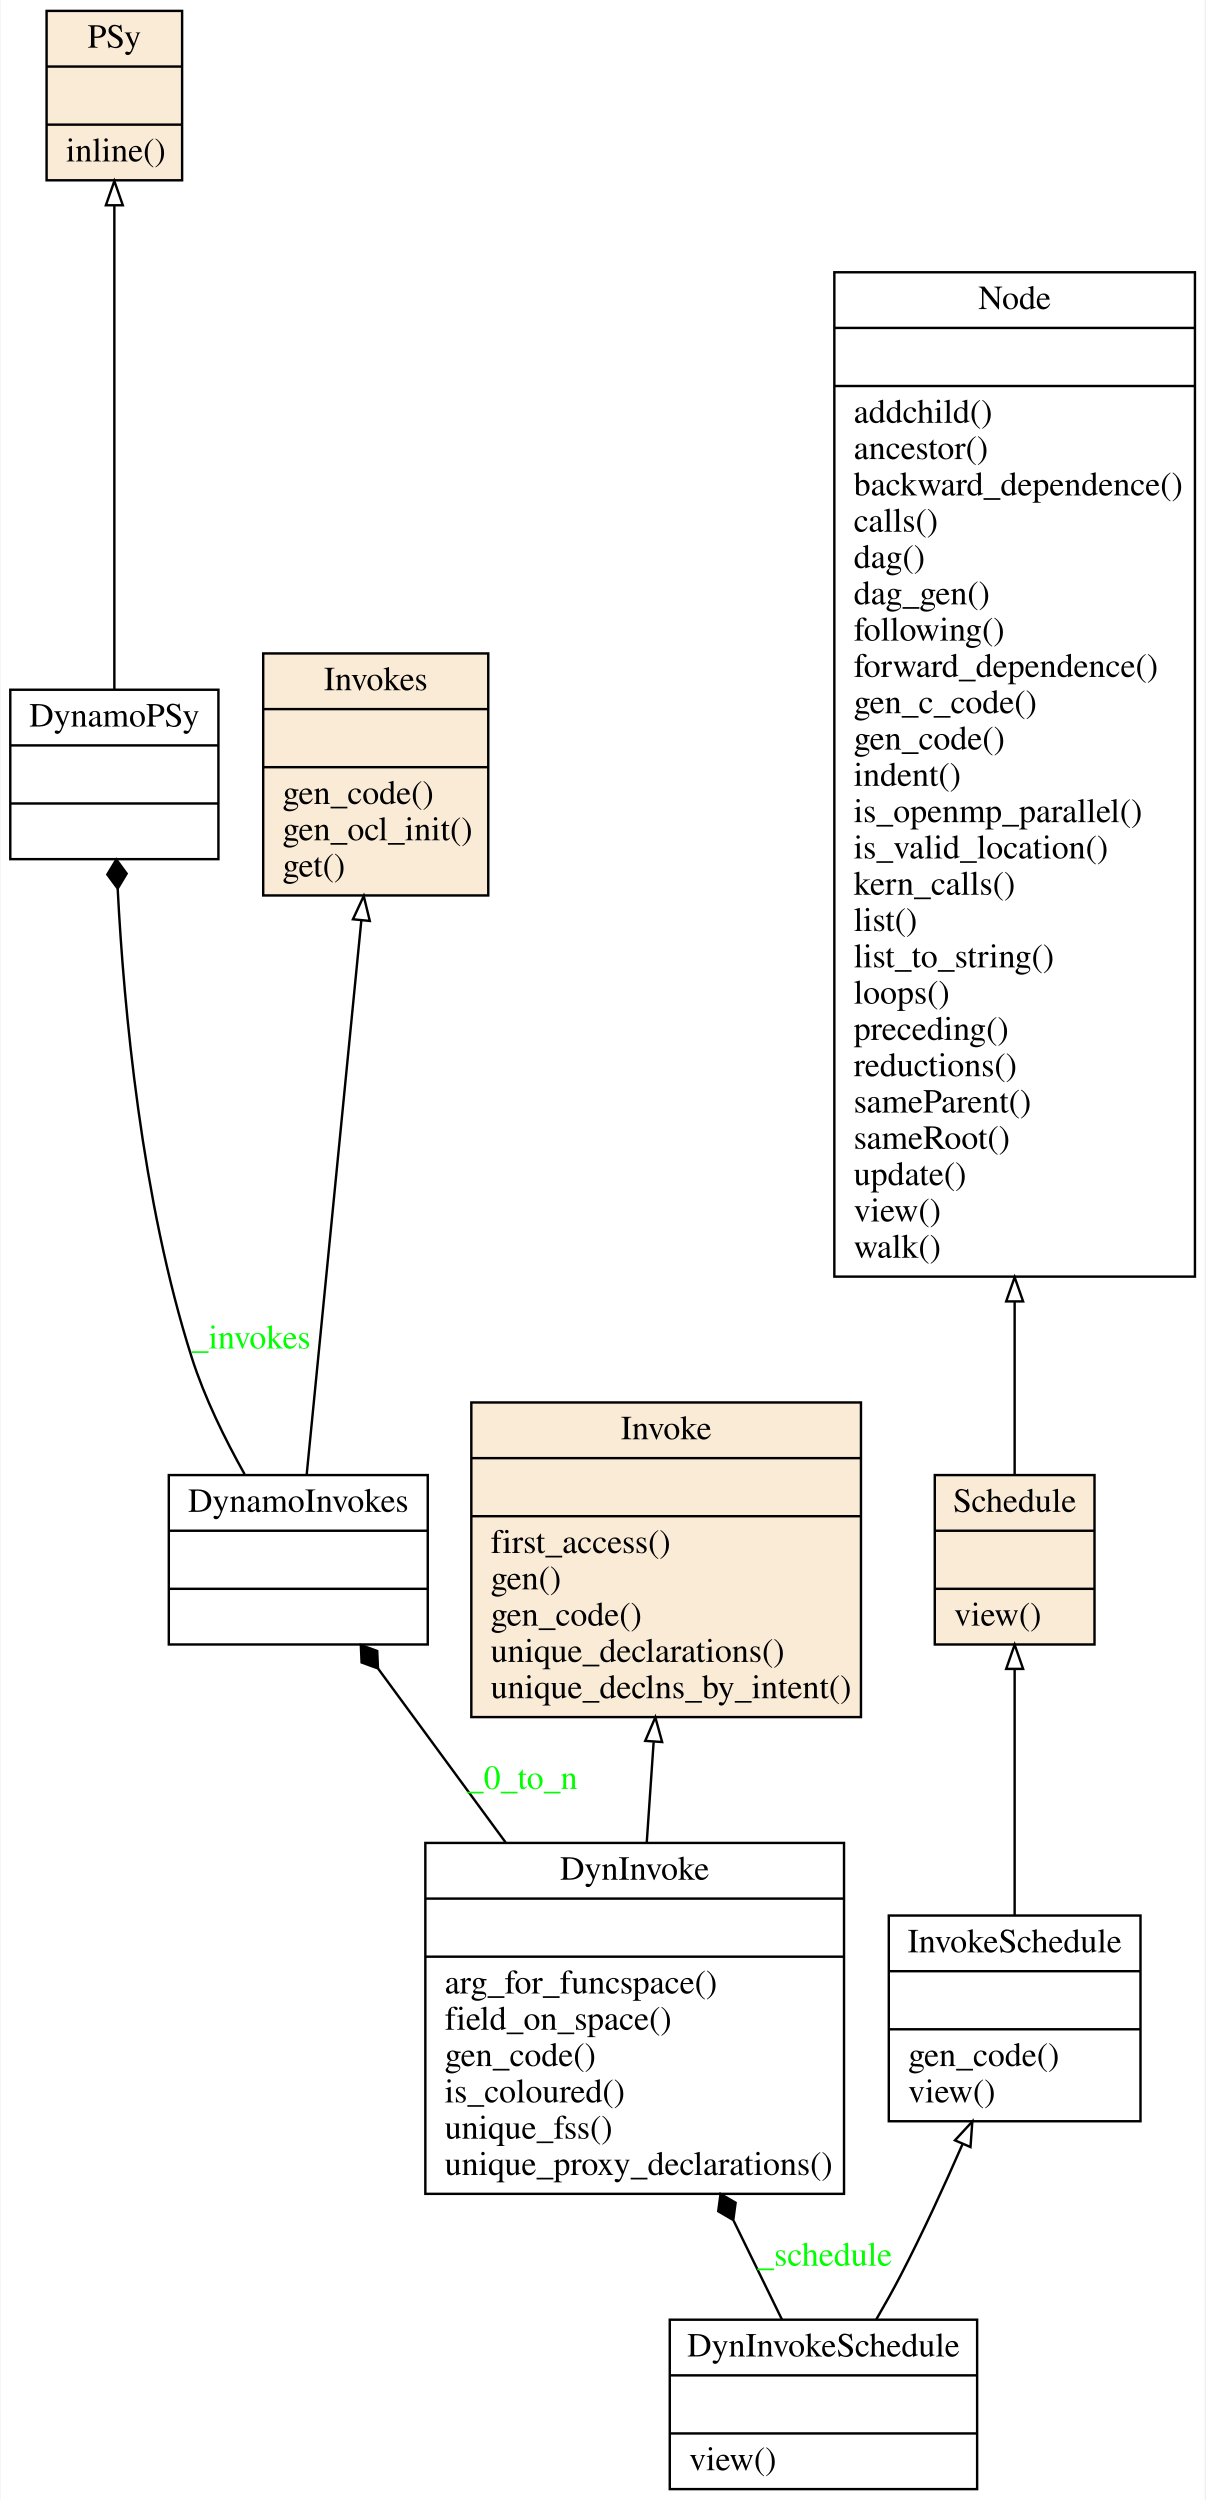
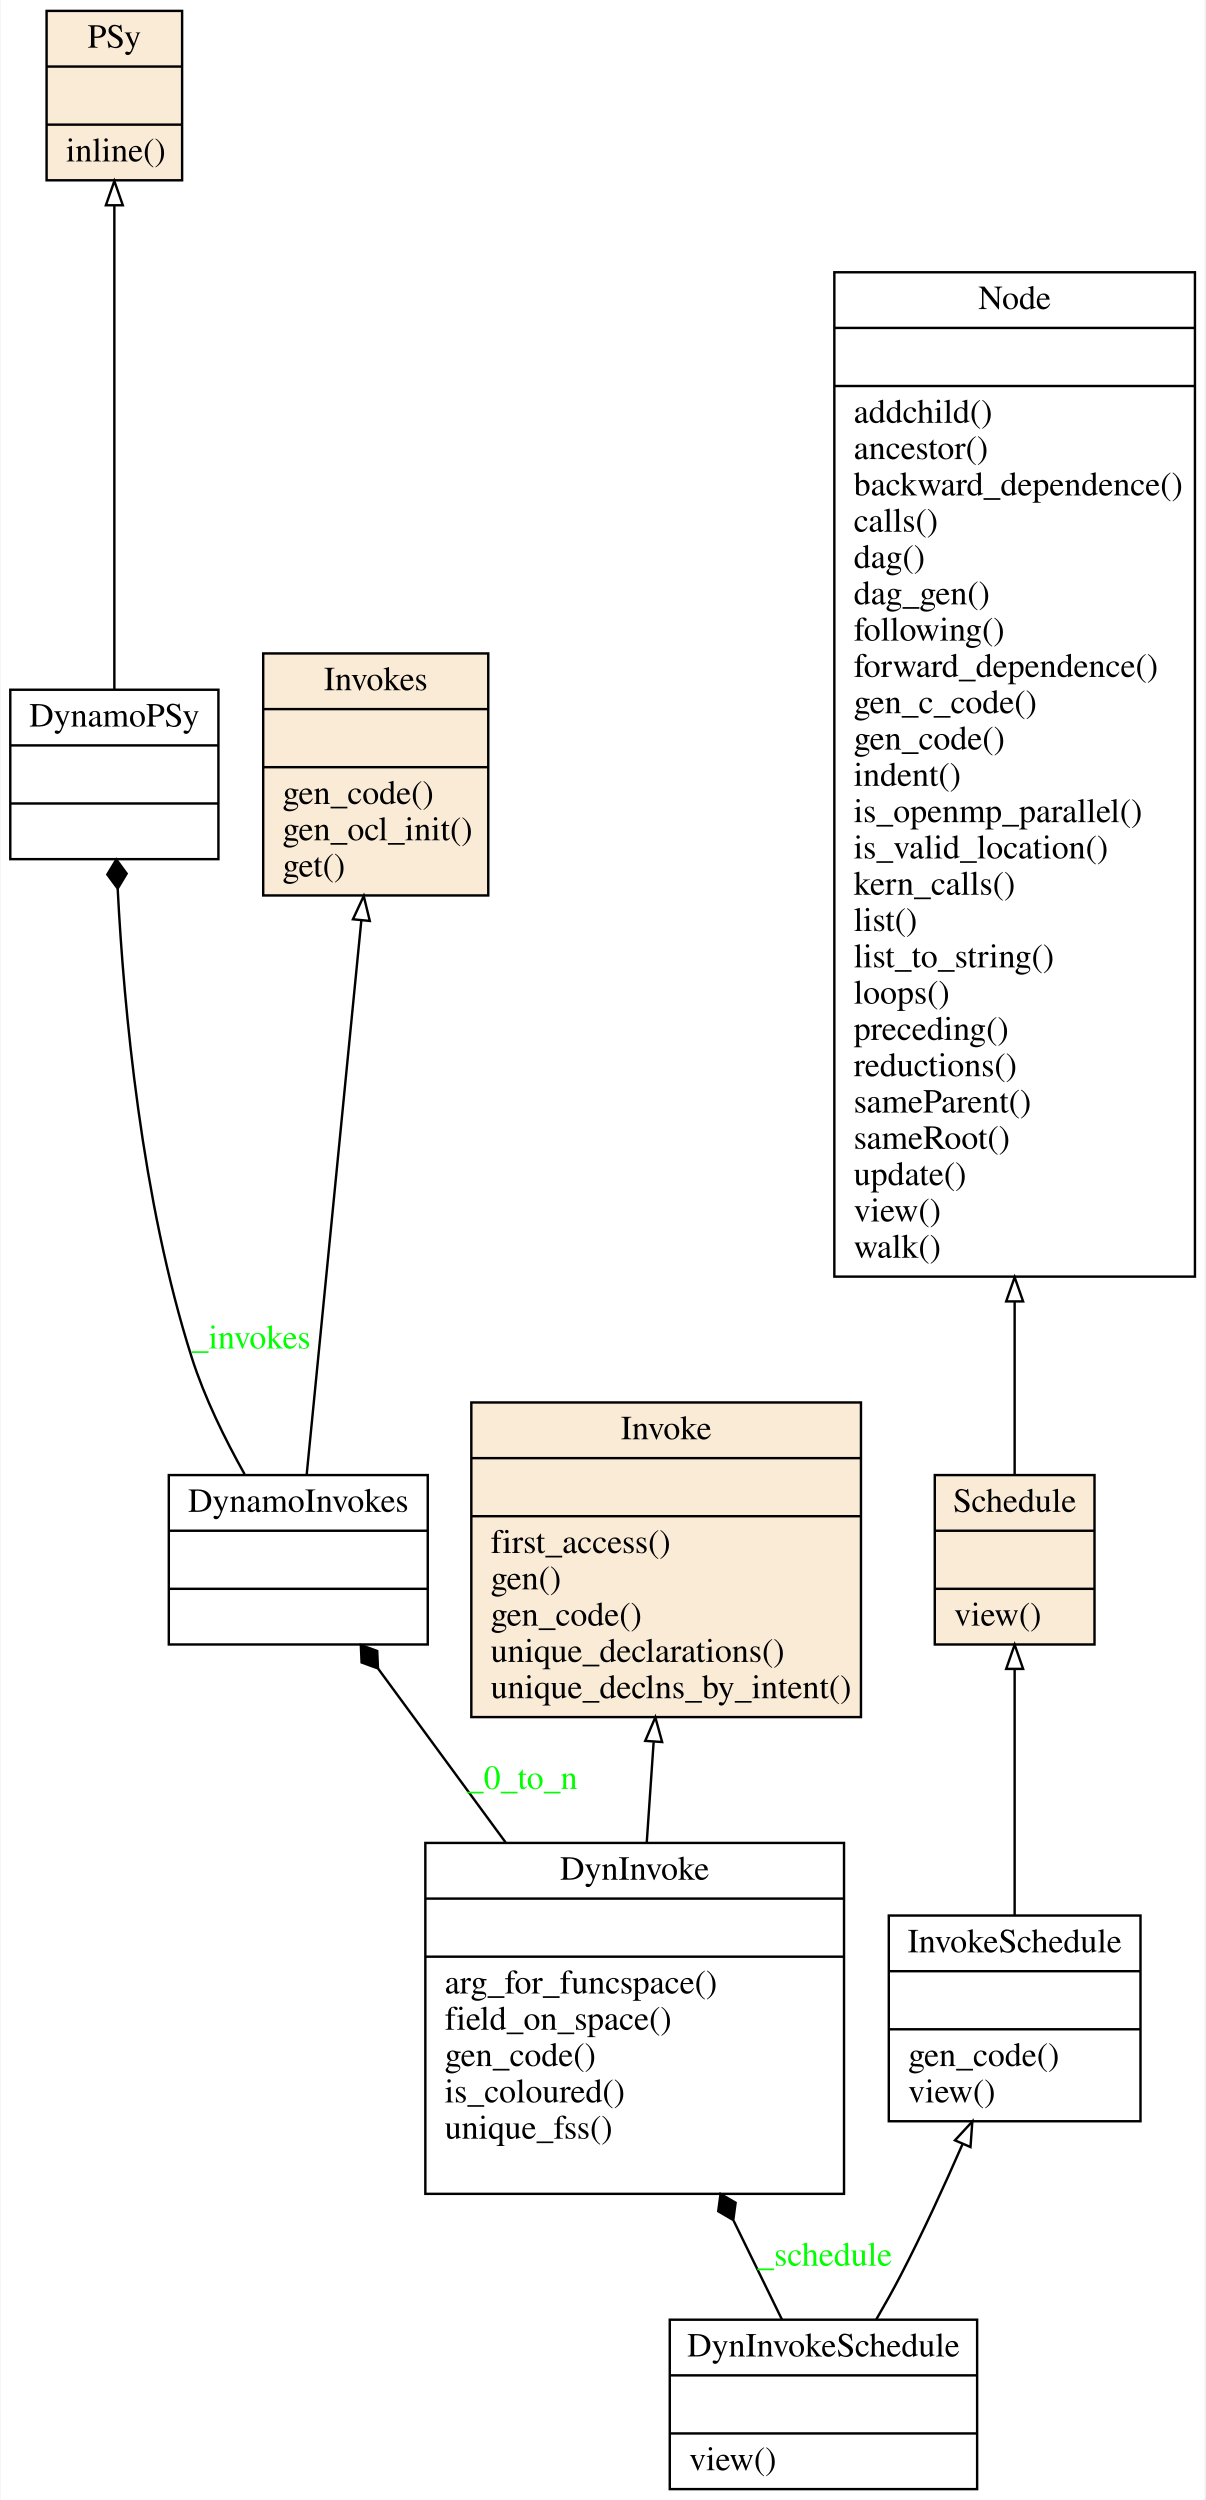
<svg xmlns="http://www.w3.org/2000/svg" width="498pt" height="1033pt" viewBox="0.00 0.00 497.50 1033.00">
  <g id="graph0" class="graph" transform="scale(1 1) rotate(0) translate(4 1029)">
    <polygon fill="#ffffff" stroke="transparent" points="-4,4 -4,-1029 493.5,-1029 493.5,4 -4,4" />
    <g id="node1" class="node">
      <polygon fill="none" stroke="#000000" points="171.5,-122.5 171.5,-267.5 344.5,-267.5 344.5,-122.5 171.5,-122.5" />
      <text text-anchor="middle" x="258" y="-252.3" font-family="Times,serif" font-size="14.00" fill="#000000">DynInvoke</text>
      <polyline fill="none" stroke="#000000" points="171.5,-244.5 344.5,-244.5 " />
      <polyline fill="none" stroke="#000000" points="171.5,-220.5 344.5,-220.5 " />
      <text text-anchor="start" x="179.5" y="-205.3" font-family="Times,serif" font-size="14.00" fill="#000000">arg_for_funcspace()</text>
      <text text-anchor="start" x="179.5" y="-190.3" font-family="Times,serif" font-size="14.00" fill="#000000">field_on_space()</text>
      <text text-anchor="start" x="179.5" y="-175.3" font-family="Times,serif" font-size="14.00" fill="#000000">gen_code()</text>
      <text text-anchor="start" x="179.5" y="-160.3" font-family="Times,serif" font-size="14.00" fill="#000000">is_coloured()</text>
      <text text-anchor="start" x="179.5" y="-145.3" font-family="Times,serif" font-size="14.00" fill="#000000">unique_fss()</text>
-       <text text-anchor="start" x="179.5" y="-130.3" font-family="Times,serif" font-size="14.00" fill="#000000">unique_proxy_declarations()</text>
    </g>
    <g id="node3" class="node">
      <polygon fill="none" stroke="#000000" points="65.5,-349.5 65.5,-419.5 172.5,-419.5 172.5,-349.5 65.5,-349.5" />
      <text text-anchor="middle" x="119" y="-404.3" font-family="Times,serif" font-size="14.00" fill="#000000">DynamoInvokes</text>
      <polyline fill="none" stroke="#000000" points="65.5,-396.5 172.5,-396.5 " />
      <polyline fill="none" stroke="#000000" points="65.5,-372.5 172.5,-372.5 " />
      <text text-anchor="middle" x="119" y="-357.3" font-family="Times,serif" font-size="14.00" fill="#000000"> </text>
    </g>
    <g id="edge2" class="edge">
      <path fill="none" stroke="#000000" d="M204.656,-267.724C186.944,-291.872 167.749,-318.041 152.028,-339.473" />
      <polygon fill="#000000" stroke="#000000" points="151.937,-339.597 151.613,-346.801 144.839,-349.273 145.163,-342.069 151.937,-339.597" />
      <text text-anchor="middle" x="211.5" y="-289.8" font-family="Times,serif" font-size="14.00" fill="#00ff00">_0_to_n</text>
    </g>
    <g id="node5" class="node">
      <polygon fill="#faebd7" stroke="#000000" points="190.5,-319.5 190.5,-449.5 351.5,-449.5 351.5,-319.5 190.5,-319.5" />
      <text text-anchor="middle" x="271" y="-434.3" font-family="Times,serif" font-size="14.00" fill="#000000">Invoke</text>
      <polyline fill="none" stroke="#000000" points="190.5,-426.5 351.5,-426.5 " />
      <polyline fill="none" stroke="#000000" points="190.5,-402.5 351.5,-402.5 " />
      <text text-anchor="start" x="198.5" y="-387.3" font-family="Times,serif" font-size="14.00" fill="#000000">first_access()</text>
      <text text-anchor="start" x="198.5" y="-372.3" font-family="Times,serif" font-size="14.00" fill="#000000">gen()</text>
      <text text-anchor="start" x="198.5" y="-357.3" font-family="Times,serif" font-size="14.00" fill="#000000">gen_code()</text>
      <text text-anchor="start" x="198.5" y="-342.3" font-family="Times,serif" font-size="14.00" fill="#000000">unique_declarations()</text>
      <text text-anchor="start" x="198.5" y="-327.3" font-family="Times,serif" font-size="14.00" fill="#000000">unique_declns_by_intent()</text>
    </g>
    <g id="edge1" class="edge">
      <path fill="none" stroke="#000000" d="M262.989,-267.724C263.919,-281.281 264.893,-295.475 265.828,-309.111" />
      <polygon fill="none" stroke="#000000" points="262.358,-309.672 266.535,-319.409 269.342,-309.193 262.358,-309.672" />
    </g>
    <g id="node2" class="node">
      <polygon fill="none" stroke="#000000" points="272.5,-.5 272.5,-70.5 399.5,-70.5 399.5,-.5 272.5,-.5" />
      <text text-anchor="middle" x="336" y="-55.3" font-family="Times,serif" font-size="14.00" fill="#000000">DynInvokeSchedule</text>
      <polyline fill="none" stroke="#000000" points="272.5,-47.5 399.5,-47.5 " />
      <polyline fill="none" stroke="#000000" points="272.5,-23.5 399.5,-23.5 " />
      <text text-anchor="start" x="280.5" y="-8.3" font-family="Times,serif" font-size="14.00" fill="#000000">view()</text>
    </g>
    <g id="edge4" class="edge">
      <path fill="none" stroke="#000000" d="M318.883,-70.503C312.915,-82.707 305.936,-96.977 298.875,-111.415" />
      <polygon fill="#000000" stroke="#000000" points="298.747,-111.678 299.704,-118.825 293.475,-122.458 292.518,-115.31 298.747,-111.678" />
      <text text-anchor="middle" x="336.5" y="-92.8" font-family="Times,serif" font-size="14.00" fill="#00ff00">_schedule</text>
    </g>
    <g id="node6" class="node">
      <polygon fill="none" stroke="#000000" points="363,-152.5 363,-237.5 467,-237.5 467,-152.5 363,-152.5" />
      <text text-anchor="middle" x="415" y="-222.3" font-family="Times,serif" font-size="14.00" fill="#000000">InvokeSchedule</text>
      <polyline fill="none" stroke="#000000" points="363,-214.5 467,-214.5 " />
      <polyline fill="none" stroke="#000000" points="363,-190.5 467,-190.5 " />
      <text text-anchor="start" x="371" y="-175.3" font-family="Times,serif" font-size="14.00" fill="#000000">gen_code()</text>
      <text text-anchor="start" x="371" y="-160.3" font-family="Times,serif" font-size="14.00" fill="#000000">view()</text>
    </g>
    <g id="edge3" class="edge">
      <path fill="none" stroke="#000000" d="M357.79,-70.552C361.331,-76.632 364.862,-82.946 368,-89 376.95,-106.266 385.838,-125.597 393.437,-142.975" />
      <polygon fill="none" stroke="#000000" points="390.333,-144.616 397.518,-152.403 396.757,-141.835 390.333,-144.616" />
    </g>
    <g id="node4" class="node">
      <polygon fill="none" stroke="#000000" points="0,-674 0,-744 86,-744 86,-674 0,-674" />
      <text text-anchor="middle" x="43" y="-728.8" font-family="Times,serif" font-size="14.00" fill="#000000">DynamoPSy</text>
      <polyline fill="none" stroke="#000000" points="0,-721 86,-721 " />
      <polyline fill="none" stroke="#000000" points="0,-697 86,-697 " />
      <text text-anchor="middle" x="43" y="-681.8" font-family="Times,serif" font-size="14.00" fill="#000000"> </text>
    </g>
    <g id="edge6" class="edge">
      <path fill="none" stroke="#000000" d="M96.816,-419.863C88.724,-434.291 80.274,-451.451 75,-468 54.252,-533.111 46.948,-612.26 44.382,-661.648" />
      <polygon fill="#000000" stroke="#000000" points="44.373,-661.853 48.089,-668.033 43.814,-673.84 40.098,-667.66 44.373,-661.853" />
      <text text-anchor="middle" x="99.5" y="-471.8" font-family="Times,serif" font-size="14.00" fill="#00ff00">_invokes</text>
    </g>
    <g id="node7" class="node">
      <polygon fill="#faebd7" stroke="#000000" points="104.5,-659 104.5,-759 197.5,-759 197.5,-659 104.5,-659" />
      <text text-anchor="middle" x="151" y="-743.8" font-family="Times,serif" font-size="14.00" fill="#000000">Invokes</text>
      <polyline fill="none" stroke="#000000" points="104.5,-736 197.5,-736 " />
      <polyline fill="none" stroke="#000000" points="104.5,-712 197.5,-712 " />
      <text text-anchor="start" x="112.5" y="-696.8" font-family="Times,serif" font-size="14.00" fill="#000000">gen_code()</text>
      <text text-anchor="start" x="112.5" y="-681.8" font-family="Times,serif" font-size="14.00" fill="#000000">gen_ocl_init()</text>
      <text text-anchor="start" x="112.5" y="-666.8" font-family="Times,serif" font-size="14.00" fill="#000000">get()</text>
    </g>
    <g id="edge5" class="edge">
      <path fill="none" stroke="#000000" d="M122.455,-419.536C127.866,-474.406 138.407,-581.296 145.054,-648.707" />
      <polygon fill="none" stroke="#000000" points="141.582,-649.156 146.046,-658.764 148.548,-648.469 141.582,-649.156" />
    </g>
    <g id="node9" class="node">
      <polygon fill="#faebd7" stroke="#000000" points="15,-954.5 15,-1024.5 71,-1024.5 71,-954.5 15,-954.5" />
      <text text-anchor="middle" x="43" y="-1009.3" font-family="Times,serif" font-size="14.00" fill="#000000">PSy</text>
      <polyline fill="none" stroke="#000000" points="15,-1001.5 71,-1001.5 " />
      <polyline fill="none" stroke="#000000" points="15,-977.5 71,-977.5 " />
      <text text-anchor="start" x="23" y="-962.3" font-family="Times,serif" font-size="14.00" fill="#000000">inline()</text>
    </g>
    <g id="edge7" class="edge">
      <path fill="none" stroke="#000000" d="M43,-744.241C43,-794.835 43,-888.086 43,-943.882" />
      <polygon fill="none" stroke="#000000" points="39.5,-944.182 43,-954.182 46.5,-944.182 39.5,-944.182" />
    </g>
    <g id="node10" class="node">
      <polygon fill="#faebd7" stroke="#000000" points="382,-349.5 382,-419.5 448,-419.5 448,-349.5 382,-349.5" />
      <text text-anchor="middle" x="415" y="-404.3" font-family="Times,serif" font-size="14.00" fill="#000000">Schedule</text>
      <polyline fill="none" stroke="#000000" points="382,-396.5 448,-396.5 " />
      <polyline fill="none" stroke="#000000" points="382,-372.5 448,-372.5 " />
      <text text-anchor="start" x="390" y="-357.3" font-family="Times,serif" font-size="14.00" fill="#000000">view()</text>
    </g>
    <g id="edge8" class="edge">
      <path fill="none" stroke="#000000" d="M415,-237.528C415,-267.822 415,-308.474 415,-339.345" />
      <polygon fill="none" stroke="#000000" points="411.5,-339.41 415,-349.411 418.5,-339.411 411.5,-339.41" />
    </g>
    <g id="node8" class="node">
      <polygon fill="none" stroke="#000000" points="340.5,-501.5 340.5,-916.5 489.5,-916.5 489.5,-501.5 340.5,-501.5" />
      <text text-anchor="middle" x="415" y="-901.3" font-family="Times,serif" font-size="14.00" fill="#000000">Node</text>
      <polyline fill="none" stroke="#000000" points="340.5,-893.5 489.5,-893.5 " />
      <polyline fill="none" stroke="#000000" points="340.5,-869.5 489.5,-869.5 " />
      <text text-anchor="start" x="348.5" y="-854.3" font-family="Times,serif" font-size="14.00" fill="#000000">addchild()</text>
      <text text-anchor="start" x="348.5" y="-839.3" font-family="Times,serif" font-size="14.00" fill="#000000">ancestor()</text>
      <text text-anchor="start" x="348.5" y="-824.3" font-family="Times,serif" font-size="14.00" fill="#000000">backward_dependence()</text>
      <text text-anchor="start" x="348.5" y="-809.3" font-family="Times,serif" font-size="14.00" fill="#000000">calls()</text>
      <text text-anchor="start" x="348.5" y="-794.3" font-family="Times,serif" font-size="14.00" fill="#000000">dag()</text>
      <text text-anchor="start" x="348.5" y="-779.3" font-family="Times,serif" font-size="14.00" fill="#000000">dag_gen()</text>
      <text text-anchor="start" x="348.5" y="-764.3" font-family="Times,serif" font-size="14.00" fill="#000000">following()</text>
      <text text-anchor="start" x="348.5" y="-749.3" font-family="Times,serif" font-size="14.00" fill="#000000">forward_dependence()</text>
      <text text-anchor="start" x="348.5" y="-734.3" font-family="Times,serif" font-size="14.00" fill="#000000">gen_c_code()</text>
      <text text-anchor="start" x="348.5" y="-719.3" font-family="Times,serif" font-size="14.00" fill="#000000">gen_code()</text>
      <text text-anchor="start" x="348.5" y="-704.3" font-family="Times,serif" font-size="14.00" fill="#000000">indent()</text>
      <text text-anchor="start" x="348.5" y="-689.3" font-family="Times,serif" font-size="14.00" fill="#000000">is_openmp_parallel()</text>
      <text text-anchor="start" x="348.5" y="-674.3" font-family="Times,serif" font-size="14.00" fill="#000000">is_valid_location()</text>
      <text text-anchor="start" x="348.5" y="-659.3" font-family="Times,serif" font-size="14.00" fill="#000000">kern_calls()</text>
      <text text-anchor="start" x="348.5" y="-644.3" font-family="Times,serif" font-size="14.00" fill="#000000">list()</text>
      <text text-anchor="start" x="348.5" y="-629.3" font-family="Times,serif" font-size="14.00" fill="#000000">list_to_string()</text>
      <text text-anchor="start" x="348.5" y="-614.3" font-family="Times,serif" font-size="14.00" fill="#000000">loops()</text>
      <text text-anchor="start" x="348.5" y="-599.3" font-family="Times,serif" font-size="14.00" fill="#000000">preceding()</text>
      <text text-anchor="start" x="348.5" y="-584.3" font-family="Times,serif" font-size="14.00" fill="#000000">reductions()</text>
      <text text-anchor="start" x="348.5" y="-569.3" font-family="Times,serif" font-size="14.00" fill="#000000">sameParent()</text>
      <text text-anchor="start" x="348.5" y="-554.3" font-family="Times,serif" font-size="14.00" fill="#000000">sameRoot()</text>
      <text text-anchor="start" x="348.5" y="-539.3" font-family="Times,serif" font-size="14.00" fill="#000000">update()</text>
      <text text-anchor="start" x="348.5" y="-524.3" font-family="Times,serif" font-size="14.00" fill="#000000">view()</text>
      <text text-anchor="start" x="348.5" y="-509.3" font-family="Times,serif" font-size="14.00" fill="#000000">walk()</text>
    </g>
    <g id="edge9" class="edge">
      <path fill="none" stroke="#000000" d="M415,-419.536C415,-438.437 415,-463.512 415,-491.019" />
      <polygon fill="none" stroke="#000000" points="411.5,-491.257 415,-501.257 418.5,-491.257 411.5,-491.257" />
    </g>
  </g>
</svg>
